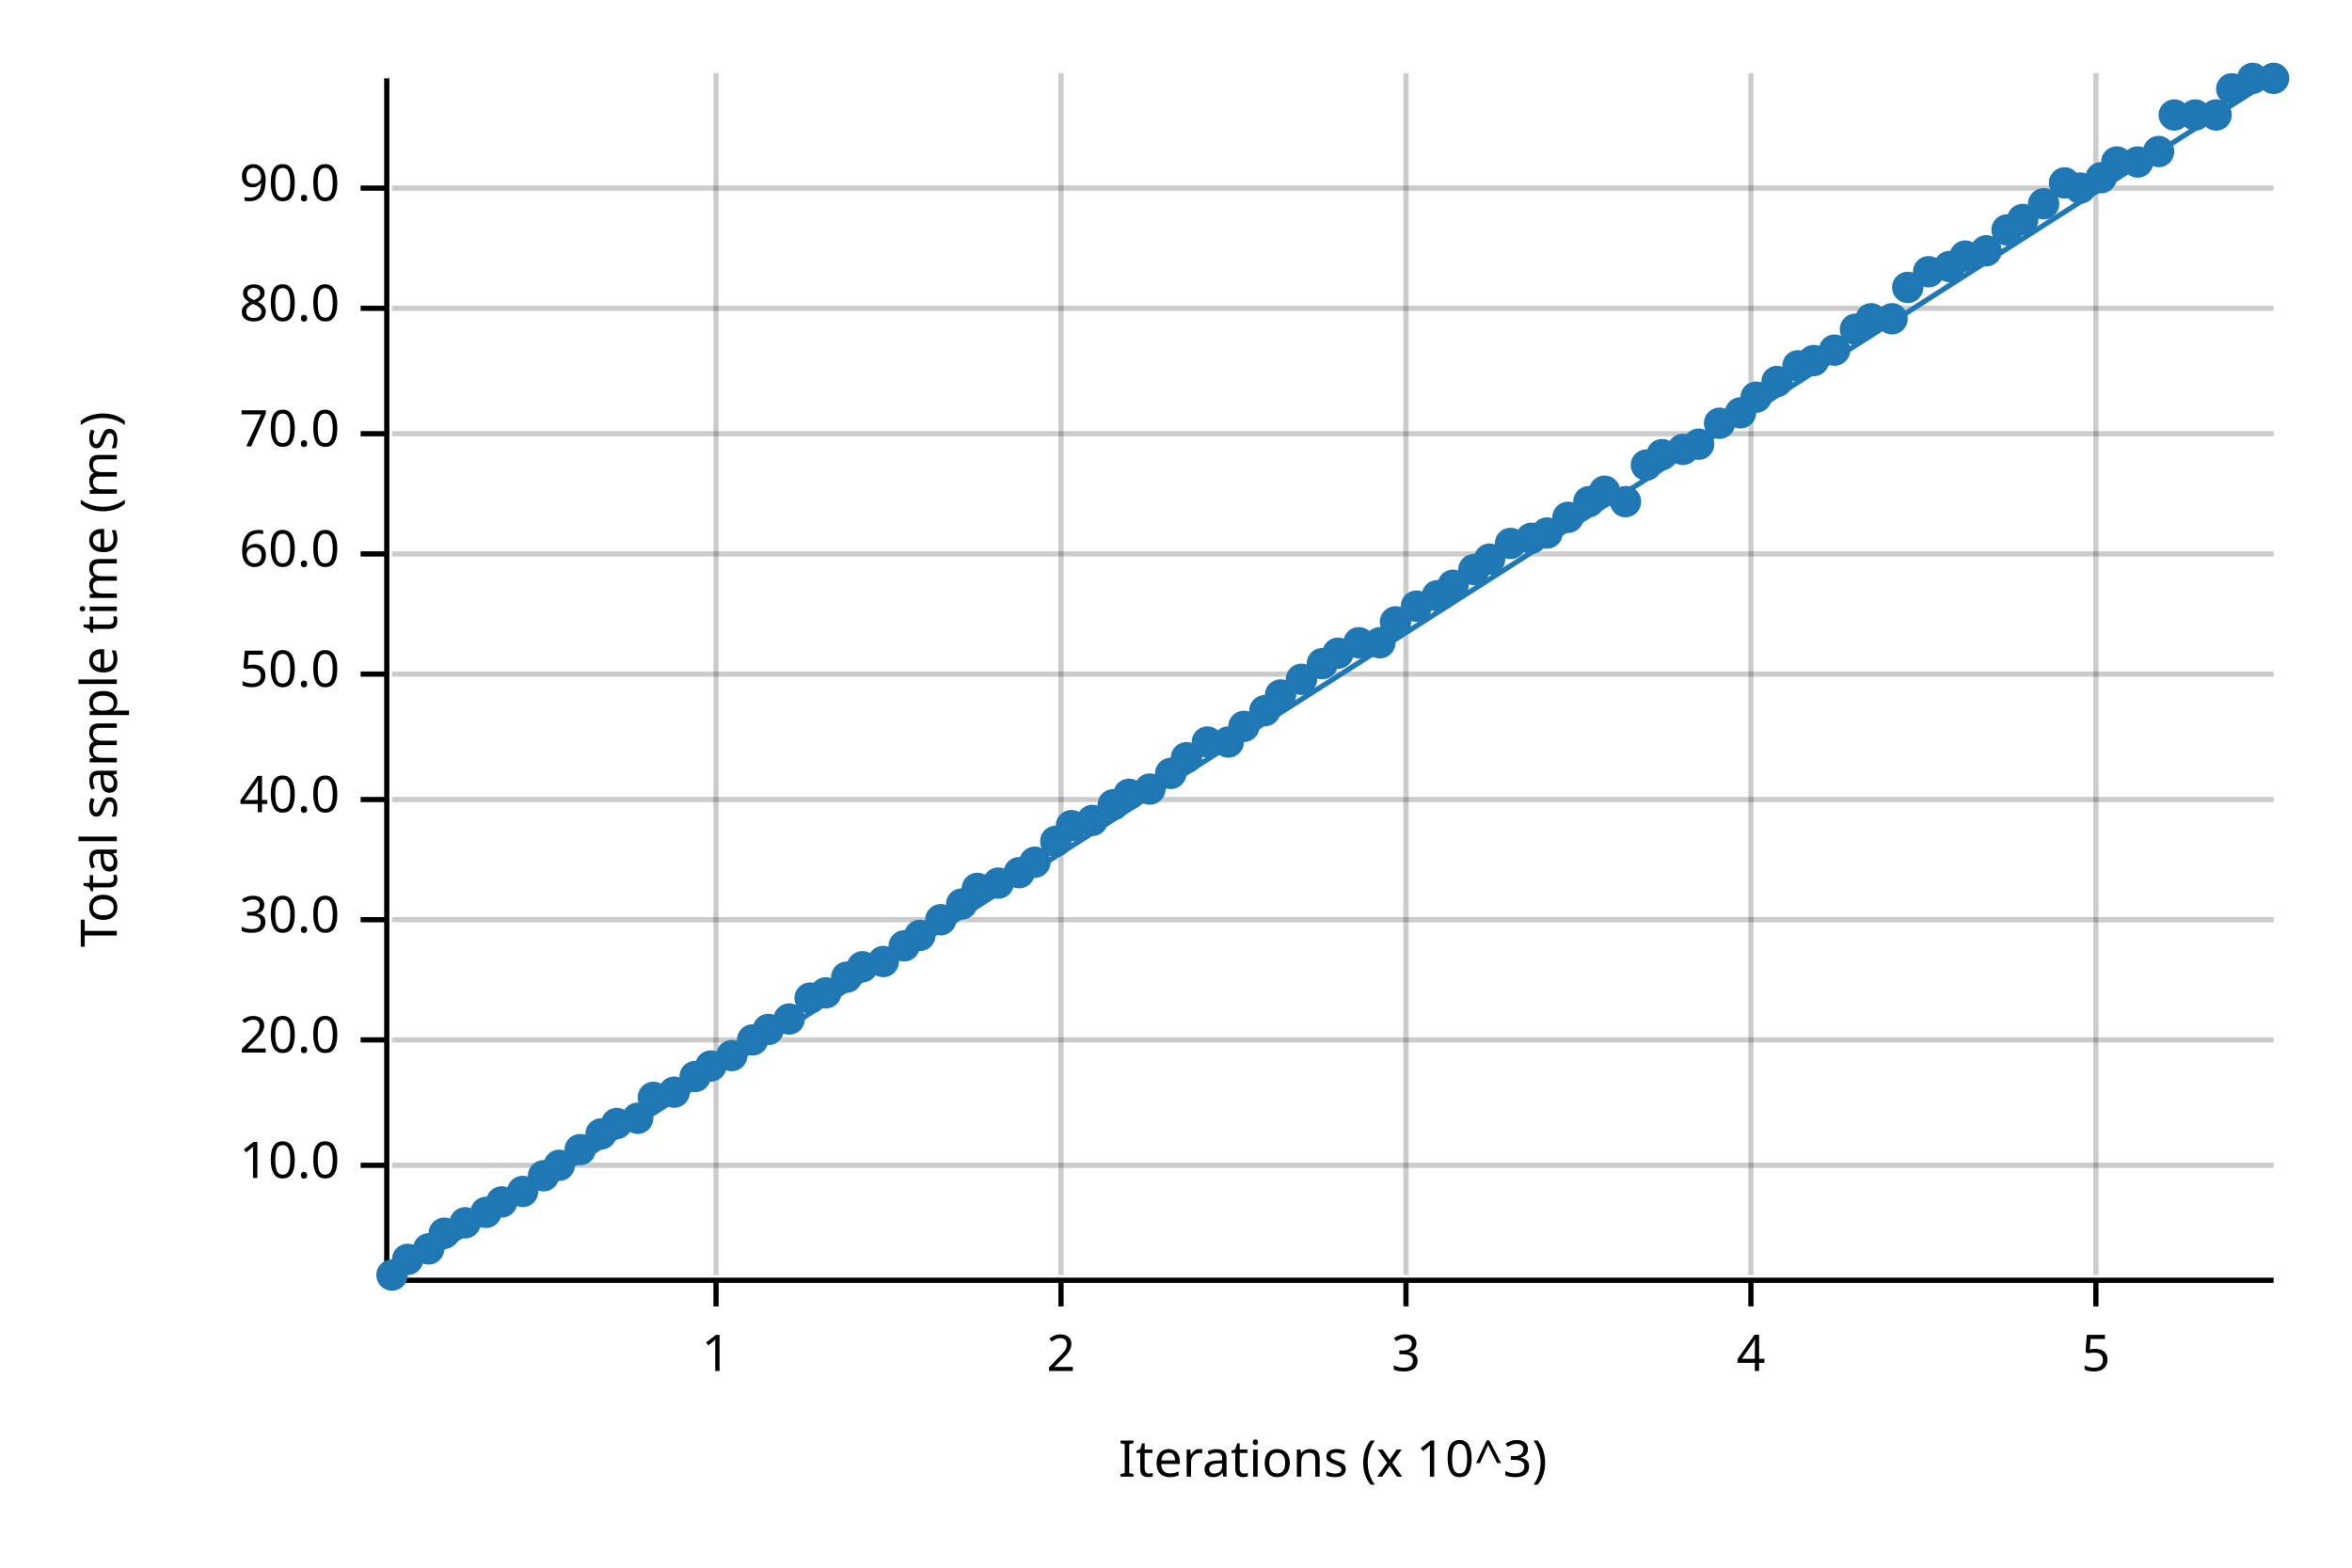
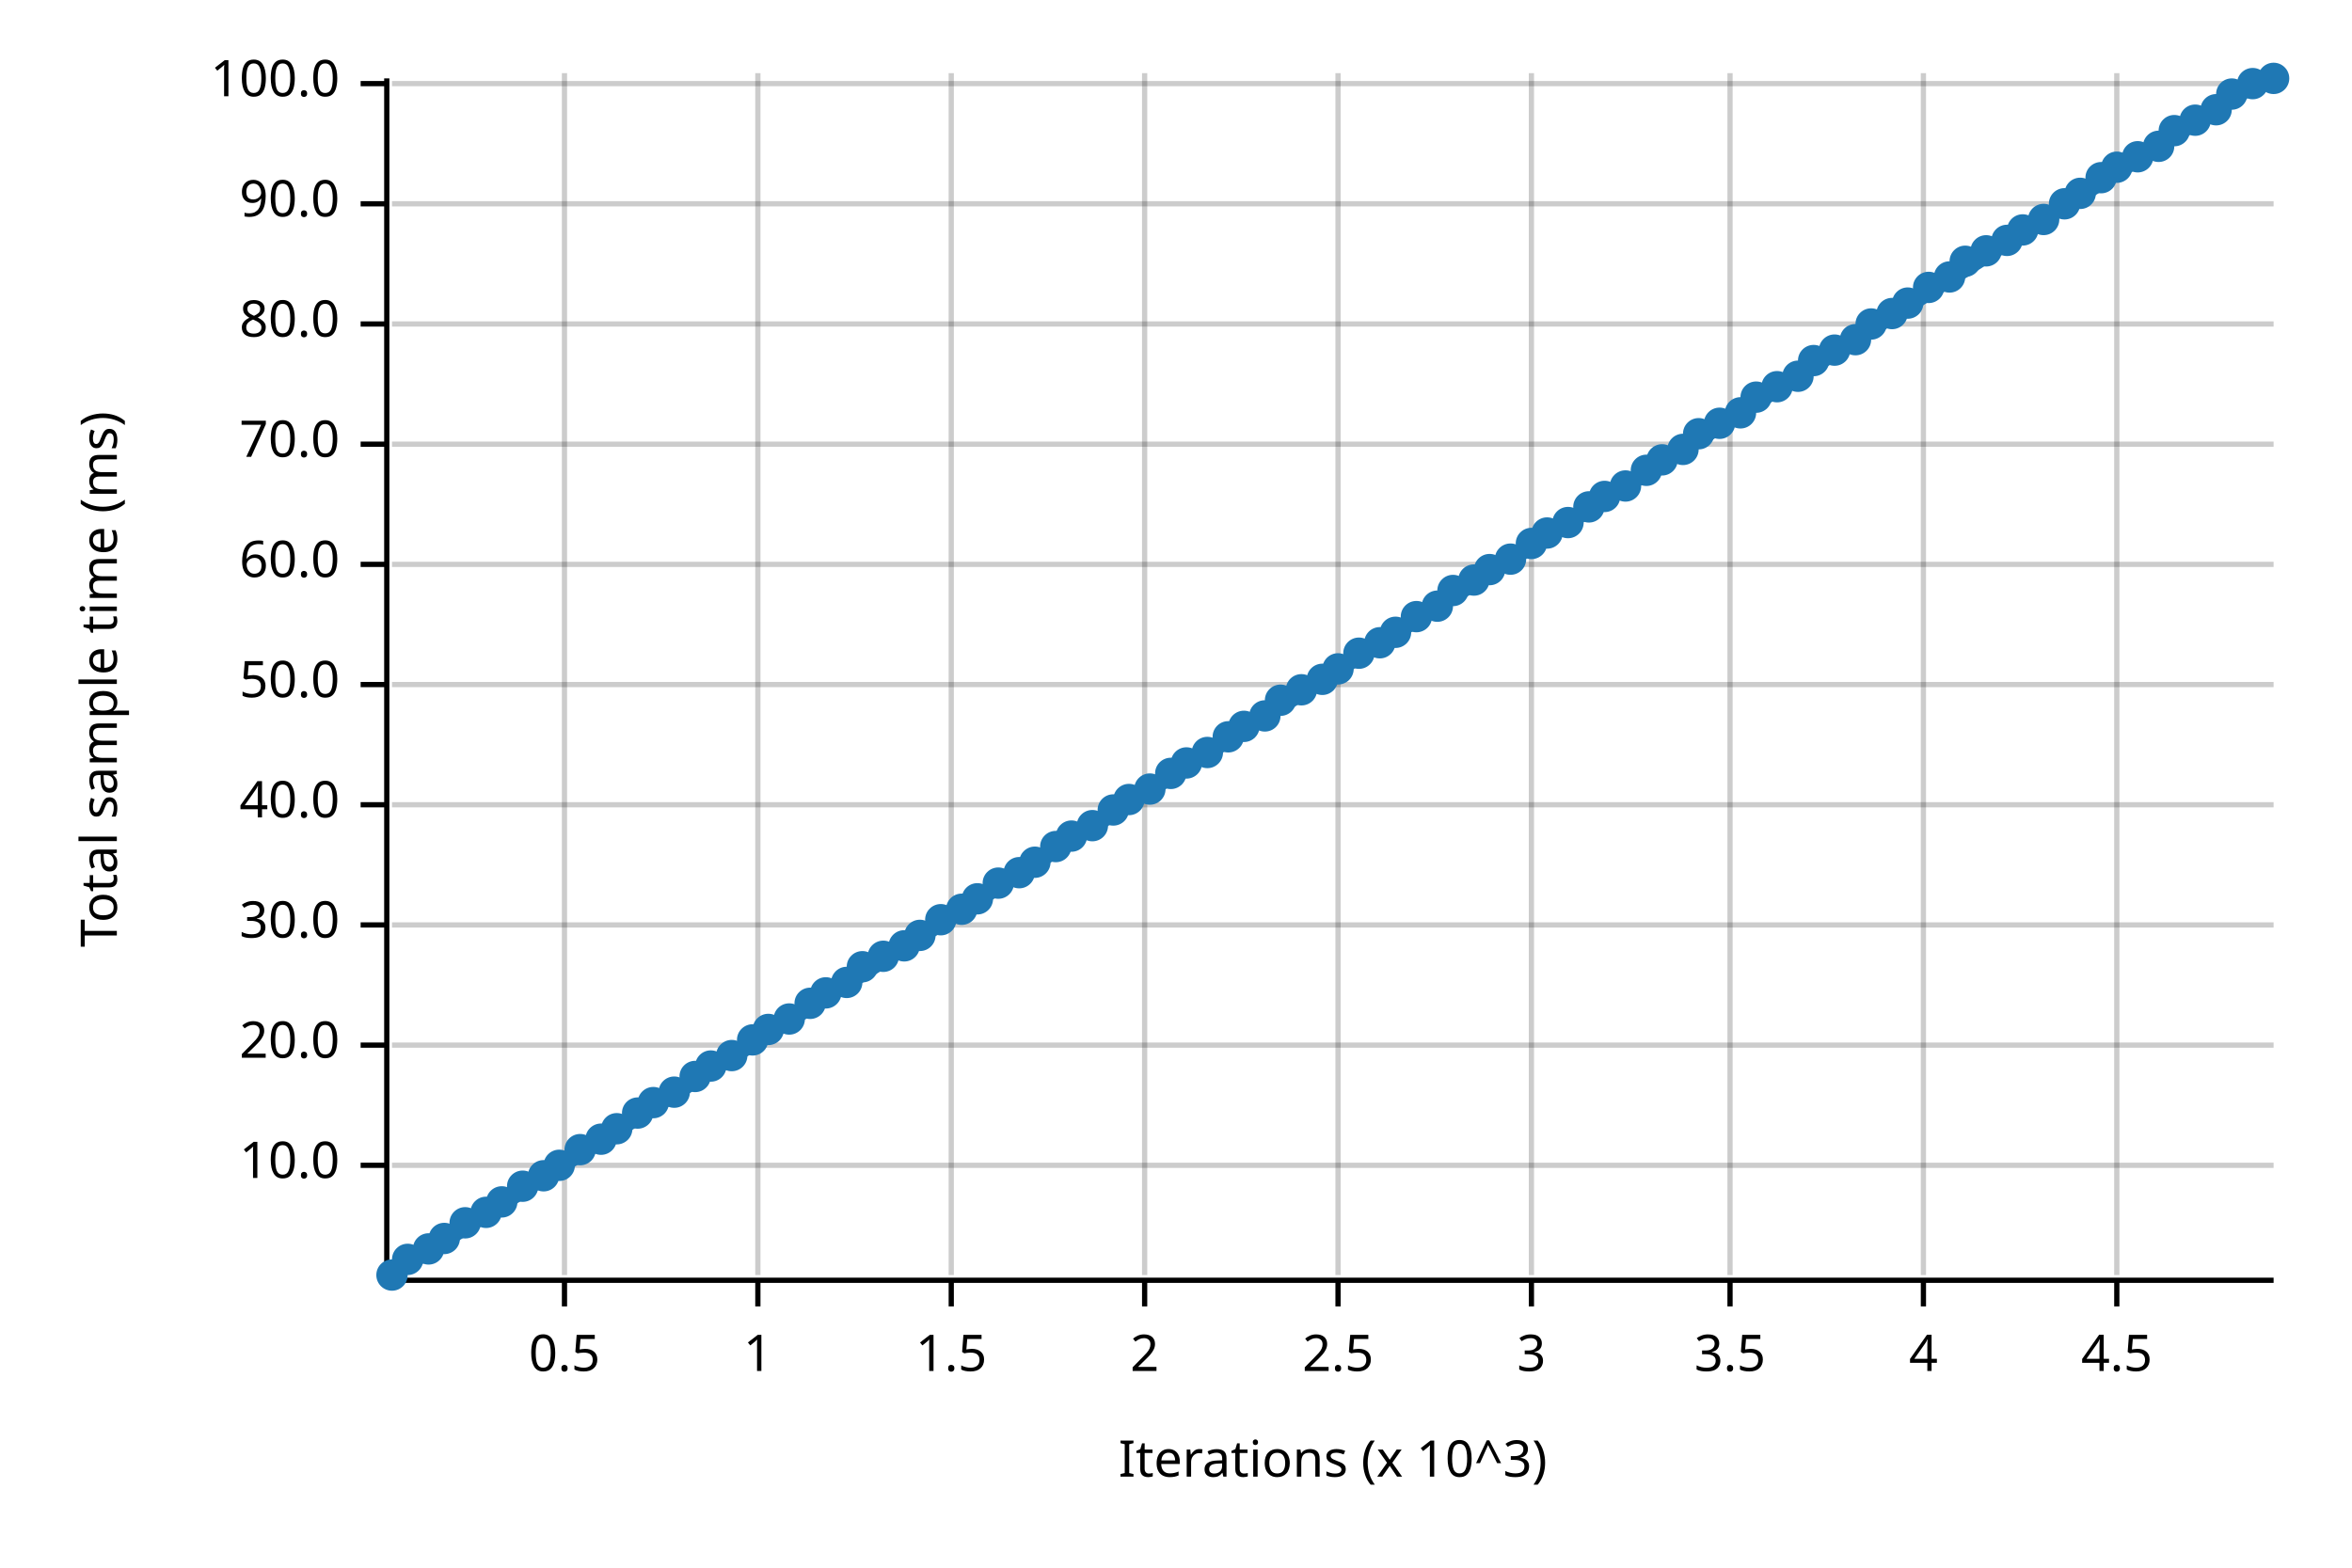
<svg xmlns="http://www.w3.org/2000/svg" width="450" height="300" viewBox="0 0 450 300">
  <text x="15" y="130" dy="0.76em" text-anchor="middle" font-family="sans-serif" font-size="9.677" opacity="1" fill="#000000" transform="rotate(270, 15, 130)">
Total sample time (ms)
</text>
  <text x="255" y="285" dy="-0.5ex" text-anchor="middle" font-family="sans-serif" font-size="9.677" opacity="1" fill="#000000">
Iterations (x 10^3)
</text>
-   <line opacity="0.2" stroke="#000000" stroke-width="1" x1="137" y1="244" x2="137" y2="14" />
-   <line opacity="0.2" stroke="#000000" stroke-width="1" x1="203" y1="244" x2="203" y2="14" />
-   <line opacity="0.2" stroke="#000000" stroke-width="1" x1="269" y1="244" x2="269" y2="14" />
-   <line opacity="0.2" stroke="#000000" stroke-width="1" x1="335" y1="244" x2="335" y2="14" />
-   <line opacity="0.2" stroke="#000000" stroke-width="1" x1="401" y1="244" x2="401" y2="14" />
+   <line opacity="0.2" stroke="#000000" stroke-width="1" x1="108" y1="244" x2="108" y2="14" />
+   <line opacity="0.2" stroke="#000000" stroke-width="1" x1="145" y1="244" x2="145" y2="14" />
+   <line opacity="0.2" stroke="#000000" stroke-width="1" x1="182" y1="244" x2="182" y2="14" />
+   <line opacity="0.2" stroke="#000000" stroke-width="1" x1="219" y1="244" x2="219" y2="14" />
+   <line opacity="0.2" stroke="#000000" stroke-width="1" x1="256" y1="244" x2="256" y2="14" />
+   <line opacity="0.2" stroke="#000000" stroke-width="1" x1="293" y1="244" x2="293" y2="14" />
+   <line opacity="0.2" stroke="#000000" stroke-width="1" x1="331" y1="244" x2="331" y2="14" />
+   <line opacity="0.2" stroke="#000000" stroke-width="1" x1="368" y1="244" x2="368" y2="14" />
+   <line opacity="0.2" stroke="#000000" stroke-width="1" x1="405" y1="244" x2="405" y2="14" />
  <line opacity="0.2" stroke="#000000" stroke-width="1" x1="75" y1="223" x2="435" y2="223" />
-   <line opacity="0.2" stroke="#000000" stroke-width="1" x1="75" y1="199" x2="435" y2="199" />
-   <line opacity="0.2" stroke="#000000" stroke-width="1" x1="75" y1="176" x2="435" y2="176" />
-   <line opacity="0.2" stroke="#000000" stroke-width="1" x1="75" y1="153" x2="435" y2="153" />
-   <line opacity="0.2" stroke="#000000" stroke-width="1" x1="75" y1="129" x2="435" y2="129" />
-   <line opacity="0.2" stroke="#000000" stroke-width="1" x1="75" y1="106" x2="435" y2="106" />
-   <line opacity="0.2" stroke="#000000" stroke-width="1" x1="75" y1="83" x2="435" y2="83" />
-   <line opacity="0.2" stroke="#000000" stroke-width="1" x1="75" y1="59" x2="435" y2="59" />
-   <line opacity="0.2" stroke="#000000" stroke-width="1" x1="75" y1="36" x2="435" y2="36" />
+   <line opacity="0.2" stroke="#000000" stroke-width="1" x1="75" y1="200" x2="435" y2="200" />
+   <line opacity="0.2" stroke="#000000" stroke-width="1" x1="75" y1="177" x2="435" y2="177" />
+   <line opacity="0.2" stroke="#000000" stroke-width="1" x1="75" y1="154" x2="435" y2="154" />
+   <line opacity="0.2" stroke="#000000" stroke-width="1" x1="75" y1="131" x2="435" y2="131" />
+   <line opacity="0.2" stroke="#000000" stroke-width="1" x1="75" y1="108" x2="435" y2="108" />
+   <line opacity="0.2" stroke="#000000" stroke-width="1" x1="75" y1="85" x2="435" y2="85" />
+   <line opacity="0.2" stroke="#000000" stroke-width="1" x1="75" y1="62" x2="435" y2="62" />
+   <line opacity="0.2" stroke="#000000" stroke-width="1" x1="75" y1="39" x2="435" y2="39" />
+   <line opacity="0.2" stroke="#000000" stroke-width="1" x1="75" y1="16" x2="435" y2="16" />
  <polyline fill="none" opacity="1" stroke="#000000" stroke-width="1" points="74,15 74,245 " />
  <text x="65" y="223" dy="0.5ex" text-anchor="end" font-family="sans-serif" font-size="9.677" opacity="1" fill="#000000">
10.0
</text>
  <polyline fill="none" opacity="1" stroke="#000000" stroke-width="1" points="69,223 74,223 " />
-   <text x="65" y="199" dy="0.5ex" text-anchor="end" font-family="sans-serif" font-size="9.677" opacity="1" fill="#000000">
+   <text x="65" y="200" dy="0.5ex" text-anchor="end" font-family="sans-serif" font-size="9.677" opacity="1" fill="#000000">
20.0
</text>
-   <polyline fill="none" opacity="1" stroke="#000000" stroke-width="1" points="69,199 74,199 " />
-   <text x="65" y="176" dy="0.5ex" text-anchor="end" font-family="sans-serif" font-size="9.677" opacity="1" fill="#000000">
+   <polyline fill="none" opacity="1" stroke="#000000" stroke-width="1" points="69,200 74,200 " />
+   <text x="65" y="177" dy="0.5ex" text-anchor="end" font-family="sans-serif" font-size="9.677" opacity="1" fill="#000000">
30.0
</text>
-   <polyline fill="none" opacity="1" stroke="#000000" stroke-width="1" points="69,176 74,176 " />
-   <text x="65" y="153" dy="0.5ex" text-anchor="end" font-family="sans-serif" font-size="9.677" opacity="1" fill="#000000">
+   <polyline fill="none" opacity="1" stroke="#000000" stroke-width="1" points="69,177 74,177 " />
+   <text x="65" y="154" dy="0.5ex" text-anchor="end" font-family="sans-serif" font-size="9.677" opacity="1" fill="#000000">
40.0
</text>
-   <polyline fill="none" opacity="1" stroke="#000000" stroke-width="1" points="69,153 74,153 " />
-   <text x="65" y="129" dy="0.5ex" text-anchor="end" font-family="sans-serif" font-size="9.677" opacity="1" fill="#000000">
+   <polyline fill="none" opacity="1" stroke="#000000" stroke-width="1" points="69,154 74,154 " />
+   <text x="65" y="131" dy="0.5ex" text-anchor="end" font-family="sans-serif" font-size="9.677" opacity="1" fill="#000000">
50.0
</text>
-   <polyline fill="none" opacity="1" stroke="#000000" stroke-width="1" points="69,129 74,129 " />
-   <text x="65" y="106" dy="0.5ex" text-anchor="end" font-family="sans-serif" font-size="9.677" opacity="1" fill="#000000">
+   <polyline fill="none" opacity="1" stroke="#000000" stroke-width="1" points="69,131 74,131 " />
+   <text x="65" y="108" dy="0.5ex" text-anchor="end" font-family="sans-serif" font-size="9.677" opacity="1" fill="#000000">
60.0
</text>
-   <polyline fill="none" opacity="1" stroke="#000000" stroke-width="1" points="69,106 74,106 " />
-   <text x="65" y="83" dy="0.5ex" text-anchor="end" font-family="sans-serif" font-size="9.677" opacity="1" fill="#000000">
+   <polyline fill="none" opacity="1" stroke="#000000" stroke-width="1" points="69,108 74,108 " />
+   <text x="65" y="85" dy="0.5ex" text-anchor="end" font-family="sans-serif" font-size="9.677" opacity="1" fill="#000000">
70.0
</text>
-   <polyline fill="none" opacity="1" stroke="#000000" stroke-width="1" points="69,83 74,83 " />
-   <text x="65" y="59" dy="0.5ex" text-anchor="end" font-family="sans-serif" font-size="9.677" opacity="1" fill="#000000">
+   <polyline fill="none" opacity="1" stroke="#000000" stroke-width="1" points="69,85 74,85 " />
+   <text x="65" y="62" dy="0.5ex" text-anchor="end" font-family="sans-serif" font-size="9.677" opacity="1" fill="#000000">
80.0
</text>
-   <polyline fill="none" opacity="1" stroke="#000000" stroke-width="1" points="69,59 74,59 " />
-   <text x="65" y="36" dy="0.5ex" text-anchor="end" font-family="sans-serif" font-size="9.677" opacity="1" fill="#000000">
+   <polyline fill="none" opacity="1" stroke="#000000" stroke-width="1" points="69,62 74,62 " />
+   <text x="65" y="39" dy="0.5ex" text-anchor="end" font-family="sans-serif" font-size="9.677" opacity="1" fill="#000000">
90.0
</text>
-   <polyline fill="none" opacity="1" stroke="#000000" stroke-width="1" points="69,36 74,36 " />
+   <polyline fill="none" opacity="1" stroke="#000000" stroke-width="1" points="69,39 74,39 " />
+   <text x="65" y="16" dy="0.5ex" text-anchor="end" font-family="sans-serif" font-size="9.677" opacity="1" fill="#000000">
+ 100.0
+ </text>
+   <polyline fill="none" opacity="1" stroke="#000000" stroke-width="1" points="69,16 74,16 " />
  <polyline fill="none" opacity="1" stroke="#000000" stroke-width="1" points="75,245 435,245 " />
-   <text x="137" y="255" dy="0.76em" text-anchor="middle" font-family="sans-serif" font-size="9.677" opacity="1" fill="#000000">
+   <text x="108" y="255" dy="0.76em" text-anchor="middle" font-family="sans-serif" font-size="9.677" opacity="1" fill="#000000">
+ 0.5
+ </text>
+   <polyline fill="none" opacity="1" stroke="#000000" stroke-width="1" points="108,245 108,250 " />
+   <text x="145" y="255" dy="0.76em" text-anchor="middle" font-family="sans-serif" font-size="9.677" opacity="1" fill="#000000">
1
</text>
-   <polyline fill="none" opacity="1" stroke="#000000" stroke-width="1" points="137,245 137,250 " />
-   <text x="203" y="255" dy="0.76em" text-anchor="middle" font-family="sans-serif" font-size="9.677" opacity="1" fill="#000000">
+   <polyline fill="none" opacity="1" stroke="#000000" stroke-width="1" points="145,245 145,250 " />
+   <text x="182" y="255" dy="0.76em" text-anchor="middle" font-family="sans-serif" font-size="9.677" opacity="1" fill="#000000">
+ 1.5
+ </text>
+   <polyline fill="none" opacity="1" stroke="#000000" stroke-width="1" points="182,245 182,250 " />
+   <text x="219" y="255" dy="0.76em" text-anchor="middle" font-family="sans-serif" font-size="9.677" opacity="1" fill="#000000">
2
</text>
-   <polyline fill="none" opacity="1" stroke="#000000" stroke-width="1" points="203,245 203,250 " />
-   <text x="269" y="255" dy="0.76em" text-anchor="middle" font-family="sans-serif" font-size="9.677" opacity="1" fill="#000000">
+   <polyline fill="none" opacity="1" stroke="#000000" stroke-width="1" points="219,245 219,250 " />
+   <text x="256" y="255" dy="0.76em" text-anchor="middle" font-family="sans-serif" font-size="9.677" opacity="1" fill="#000000">
+ 2.5
+ </text>
+   <polyline fill="none" opacity="1" stroke="#000000" stroke-width="1" points="256,245 256,250 " />
+   <text x="293" y="255" dy="0.76em" text-anchor="middle" font-family="sans-serif" font-size="9.677" opacity="1" fill="#000000">
3
</text>
-   <polyline fill="none" opacity="1" stroke="#000000" stroke-width="1" points="269,245 269,250 " />
-   <text x="335" y="255" dy="0.76em" text-anchor="middle" font-family="sans-serif" font-size="9.677" opacity="1" fill="#000000">
+   <polyline fill="none" opacity="1" stroke="#000000" stroke-width="1" points="293,245 293,250 " />
+   <text x="331" y="255" dy="0.76em" text-anchor="middle" font-family="sans-serif" font-size="9.677" opacity="1" fill="#000000">
+ 3.5
+ </text>
+   <polyline fill="none" opacity="1" stroke="#000000" stroke-width="1" points="331,245 331,250 " />
+   <text x="368" y="255" dy="0.76em" text-anchor="middle" font-family="sans-serif" font-size="9.677" opacity="1" fill="#000000">
4
</text>
-   <polyline fill="none" opacity="1" stroke="#000000" stroke-width="1" points="335,245 335,250 " />
-   <text x="401" y="255" dy="0.76em" text-anchor="middle" font-family="sans-serif" font-size="9.677" opacity="1" fill="#000000">
- 5
- </text>
-   <polyline fill="none" opacity="1" stroke="#000000" stroke-width="1" points="401,245 401,250 " />
+   <polyline fill="none" opacity="1" stroke="#000000" stroke-width="1" points="368,245 368,250 " />
+   <text x="405" y="255" dy="0.76em" text-anchor="middle" font-family="sans-serif" font-size="9.677" opacity="1" fill="#000000">
+ 4.5
+ </text>
+   <polyline fill="none" opacity="1" stroke="#000000" stroke-width="1" points="405,245 405,250 " />
  <circle cx="75" cy="244" r="3" opacity="1" fill="#1F78B4" stroke="none" stroke-width="1" />
  <circle cx="78" cy="241" r="3" opacity="1" fill="#1F78B4" stroke="none" stroke-width="1" />
  <circle cx="82" cy="239" r="3" opacity="1" fill="#1F78B4" stroke="none" stroke-width="1" />
-   <circle cx="85" cy="236" r="3" opacity="1" fill="#1F78B4" stroke="none" stroke-width="1" />
+   <circle cx="85" cy="237" r="3" opacity="1" fill="#1F78B4" stroke="none" stroke-width="1" />
  <circle cx="89" cy="234" r="3" opacity="1" fill="#1F78B4" stroke="none" stroke-width="1" />
  <circle cx="93" cy="232" r="3" opacity="1" fill="#1F78B4" stroke="none" stroke-width="1" />
  <circle cx="96" cy="230" r="3" opacity="1" fill="#1F78B4" stroke="none" stroke-width="1" />
-   <circle cx="100" cy="228" r="3" opacity="1" fill="#1F78B4" stroke="none" stroke-width="1" />
+   <circle cx="100" cy="227" r="3" opacity="1" fill="#1F78B4" stroke="none" stroke-width="1" />
  <circle cx="104" cy="225" r="3" opacity="1" fill="#1F78B4" stroke="none" stroke-width="1" />
  <circle cx="107" cy="223" r="3" opacity="1" fill="#1F78B4" stroke="none" stroke-width="1" />
  <circle cx="111" cy="220" r="3" opacity="1" fill="#1F78B4" stroke="none" stroke-width="1" />
-   <circle cx="115" cy="217" r="3" opacity="1" fill="#1F78B4" stroke="none" stroke-width="1" />
-   <circle cx="118" cy="215" r="3" opacity="1" fill="#1F78B4" stroke="none" stroke-width="1" />
-   <circle cx="122" cy="214" r="3" opacity="1" fill="#1F78B4" stroke="none" stroke-width="1" />
-   <circle cx="125" cy="210" r="3" opacity="1" fill="#1F78B4" stroke="none" stroke-width="1" />
+   <circle cx="115" cy="218" r="3" opacity="1" fill="#1F78B4" stroke="none" stroke-width="1" />
+   <circle cx="118" cy="216" r="3" opacity="1" fill="#1F78B4" stroke="none" stroke-width="1" />
+   <circle cx="122" cy="213" r="3" opacity="1" fill="#1F78B4" stroke="none" stroke-width="1" />
+   <circle cx="125" cy="211" r="3" opacity="1" fill="#1F78B4" stroke="none" stroke-width="1" />
  <circle cx="129" cy="209" r="3" opacity="1" fill="#1F78B4" stroke="none" stroke-width="1" />
  <circle cx="133" cy="206" r="3" opacity="1" fill="#1F78B4" stroke="none" stroke-width="1" />
  <circle cx="136" cy="204" r="3" opacity="1" fill="#1F78B4" stroke="none" stroke-width="1" />
  <circle cx="140" cy="202" r="3" opacity="1" fill="#1F78B4" stroke="none" stroke-width="1" />
  <circle cx="144" cy="199" r="3" opacity="1" fill="#1F78B4" stroke="none" stroke-width="1" />
  <circle cx="147" cy="197" r="3" opacity="1" fill="#1F78B4" stroke="none" stroke-width="1" />
  <circle cx="151" cy="195" r="3" opacity="1" fill="#1F78B4" stroke="none" stroke-width="1" />
-   <circle cx="155" cy="191" r="3" opacity="1" fill="#1F78B4" stroke="none" stroke-width="1" />
+   <circle cx="155" cy="192" r="3" opacity="1" fill="#1F78B4" stroke="none" stroke-width="1" />
  <circle cx="158" cy="190" r="3" opacity="1" fill="#1F78B4" stroke="none" stroke-width="1" />
-   <circle cx="162" cy="187" r="3" opacity="1" fill="#1F78B4" stroke="none" stroke-width="1" />
+   <circle cx="162" cy="188" r="3" opacity="1" fill="#1F78B4" stroke="none" stroke-width="1" />
  <circle cx="165" cy="185" r="3" opacity="1" fill="#1F78B4" stroke="none" stroke-width="1" />
-   <circle cx="169" cy="184" r="3" opacity="1" fill="#1F78B4" stroke="none" stroke-width="1" />
+   <circle cx="169" cy="183" r="3" opacity="1" fill="#1F78B4" stroke="none" stroke-width="1" />
  <circle cx="173" cy="181" r="3" opacity="1" fill="#1F78B4" stroke="none" stroke-width="1" />
  <circle cx="176" cy="179" r="3" opacity="1" fill="#1F78B4" stroke="none" stroke-width="1" />
  <circle cx="180" cy="176" r="3" opacity="1" fill="#1F78B4" stroke="none" stroke-width="1" />
-   <circle cx="184" cy="173" r="3" opacity="1" fill="#1F78B4" stroke="none" stroke-width="1" />
-   <circle cx="187" cy="170" r="3" opacity="1" fill="#1F78B4" stroke="none" stroke-width="1" />
+   <circle cx="184" cy="174" r="3" opacity="1" fill="#1F78B4" stroke="none" stroke-width="1" />
+   <circle cx="187" cy="172" r="3" opacity="1" fill="#1F78B4" stroke="none" stroke-width="1" />
  <circle cx="191" cy="169" r="3" opacity="1" fill="#1F78B4" stroke="none" stroke-width="1" />
  <circle cx="195" cy="167" r="3" opacity="1" fill="#1F78B4" stroke="none" stroke-width="1" />
  <circle cx="198" cy="165" r="3" opacity="1" fill="#1F78B4" stroke="none" stroke-width="1" />
-   <circle cx="202" cy="161" r="3" opacity="1" fill="#1F78B4" stroke="none" stroke-width="1" />
-   <circle cx="205" cy="158" r="3" opacity="1" fill="#1F78B4" stroke="none" stroke-width="1" />
-   <circle cx="209" cy="157" r="3" opacity="1" fill="#1F78B4" stroke="none" stroke-width="1" />
-   <circle cx="213" cy="154" r="3" opacity="1" fill="#1F78B4" stroke="none" stroke-width="1" />
-   <circle cx="216" cy="152" r="3" opacity="1" fill="#1F78B4" stroke="none" stroke-width="1" />
+   <circle cx="202" cy="162" r="3" opacity="1" fill="#1F78B4" stroke="none" stroke-width="1" />
+   <circle cx="205" cy="160" r="3" opacity="1" fill="#1F78B4" stroke="none" stroke-width="1" />
+   <circle cx="209" cy="158" r="3" opacity="1" fill="#1F78B4" stroke="none" stroke-width="1" />
+   <circle cx="213" cy="155" r="3" opacity="1" fill="#1F78B4" stroke="none" stroke-width="1" />
+   <circle cx="216" cy="153" r="3" opacity="1" fill="#1F78B4" stroke="none" stroke-width="1" />
  <circle cx="220" cy="151" r="3" opacity="1" fill="#1F78B4" stroke="none" stroke-width="1" />
  <circle cx="224" cy="148" r="3" opacity="1" fill="#1F78B4" stroke="none" stroke-width="1" />
-   <circle cx="227" cy="145" r="3" opacity="1" fill="#1F78B4" stroke="none" stroke-width="1" />
-   <circle cx="231" cy="142" r="3" opacity="1" fill="#1F78B4" stroke="none" stroke-width="1" />
-   <circle cx="235" cy="142" r="3" opacity="1" fill="#1F78B4" stroke="none" stroke-width="1" />
+   <circle cx="227" cy="146" r="3" opacity="1" fill="#1F78B4" stroke="none" stroke-width="1" />
+   <circle cx="231" cy="144" r="3" opacity="1" fill="#1F78B4" stroke="none" stroke-width="1" />
+   <circle cx="235" cy="141" r="3" opacity="1" fill="#1F78B4" stroke="none" stroke-width="1" />
  <circle cx="238" cy="139" r="3" opacity="1" fill="#1F78B4" stroke="none" stroke-width="1" />
-   <circle cx="242" cy="136" r="3" opacity="1" fill="#1F78B4" stroke="none" stroke-width="1" />
-   <circle cx="245" cy="133" r="3" opacity="1" fill="#1F78B4" stroke="none" stroke-width="1" />
-   <circle cx="249" cy="130" r="3" opacity="1" fill="#1F78B4" stroke="none" stroke-width="1" />
-   <circle cx="253" cy="127" r="3" opacity="1" fill="#1F78B4" stroke="none" stroke-width="1" />
-   <circle cx="256" cy="125" r="3" opacity="1" fill="#1F78B4" stroke="none" stroke-width="1" />
-   <circle cx="260" cy="123" r="3" opacity="1" fill="#1F78B4" stroke="none" stroke-width="1" />
+   <circle cx="242" cy="137" r="3" opacity="1" fill="#1F78B4" stroke="none" stroke-width="1" />
+   <circle cx="245" cy="134" r="3" opacity="1" fill="#1F78B4" stroke="none" stroke-width="1" />
+   <circle cx="249" cy="132" r="3" opacity="1" fill="#1F78B4" stroke="none" stroke-width="1" />
+   <circle cx="253" cy="130" r="3" opacity="1" fill="#1F78B4" stroke="none" stroke-width="1" />
+   <circle cx="256" cy="128" r="3" opacity="1" fill="#1F78B4" stroke="none" stroke-width="1" />
+   <circle cx="260" cy="125" r="3" opacity="1" fill="#1F78B4" stroke="none" stroke-width="1" />
  <circle cx="264" cy="123" r="3" opacity="1" fill="#1F78B4" stroke="none" stroke-width="1" />
-   <circle cx="267" cy="119" r="3" opacity="1" fill="#1F78B4" stroke="none" stroke-width="1" />
-   <circle cx="271" cy="116" r="3" opacity="1" fill="#1F78B4" stroke="none" stroke-width="1" />
-   <circle cx="275" cy="114" r="3" opacity="1" fill="#1F78B4" stroke="none" stroke-width="1" />
-   <circle cx="278" cy="112" r="3" opacity="1" fill="#1F78B4" stroke="none" stroke-width="1" />
-   <circle cx="282" cy="109" r="3" opacity="1" fill="#1F78B4" stroke="none" stroke-width="1" />
-   <circle cx="285" cy="107" r="3" opacity="1" fill="#1F78B4" stroke="none" stroke-width="1" />
-   <circle cx="289" cy="104" r="3" opacity="1" fill="#1F78B4" stroke="none" stroke-width="1" />
-   <circle cx="293" cy="103" r="3" opacity="1" fill="#1F78B4" stroke="none" stroke-width="1" />
+   <circle cx="267" cy="121" r="3" opacity="1" fill="#1F78B4" stroke="none" stroke-width="1" />
+   <circle cx="271" cy="118" r="3" opacity="1" fill="#1F78B4" stroke="none" stroke-width="1" />
+   <circle cx="275" cy="116" r="3" opacity="1" fill="#1F78B4" stroke="none" stroke-width="1" />
+   <circle cx="278" cy="113" r="3" opacity="1" fill="#1F78B4" stroke="none" stroke-width="1" />
+   <circle cx="282" cy="111" r="3" opacity="1" fill="#1F78B4" stroke="none" stroke-width="1" />
+   <circle cx="285" cy="109" r="3" opacity="1" fill="#1F78B4" stroke="none" stroke-width="1" />
+   <circle cx="289" cy="107" r="3" opacity="1" fill="#1F78B4" stroke="none" stroke-width="1" />
+   <circle cx="293" cy="104" r="3" opacity="1" fill="#1F78B4" stroke="none" stroke-width="1" />
  <circle cx="296" cy="102" r="3" opacity="1" fill="#1F78B4" stroke="none" stroke-width="1" />
-   <circle cx="300" cy="99" r="3" opacity="1" fill="#1F78B4" stroke="none" stroke-width="1" />
-   <circle cx="304" cy="96" r="3" opacity="1" fill="#1F78B4" stroke="none" stroke-width="1" />
-   <circle cx="307" cy="94" r="3" opacity="1" fill="#1F78B4" stroke="none" stroke-width="1" />
-   <circle cx="311" cy="96" r="3" opacity="1" fill="#1F78B4" stroke="none" stroke-width="1" />
-   <circle cx="315" cy="89" r="3" opacity="1" fill="#1F78B4" stroke="none" stroke-width="1" />
-   <circle cx="318" cy="87" r="3" opacity="1" fill="#1F78B4" stroke="none" stroke-width="1" />
+   <circle cx="300" cy="100" r="3" opacity="1" fill="#1F78B4" stroke="none" stroke-width="1" />
+   <circle cx="304" cy="97" r="3" opacity="1" fill="#1F78B4" stroke="none" stroke-width="1" />
+   <circle cx="307" cy="95" r="3" opacity="1" fill="#1F78B4" stroke="none" stroke-width="1" />
+   <circle cx="311" cy="93" r="3" opacity="1" fill="#1F78B4" stroke="none" stroke-width="1" />
+   <circle cx="315" cy="90" r="3" opacity="1" fill="#1F78B4" stroke="none" stroke-width="1" />
+   <circle cx="318" cy="88" r="3" opacity="1" fill="#1F78B4" stroke="none" stroke-width="1" />
  <circle cx="322" cy="86" r="3" opacity="1" fill="#1F78B4" stroke="none" stroke-width="1" />
-   <circle cx="325" cy="85" r="3" opacity="1" fill="#1F78B4" stroke="none" stroke-width="1" />
+   <circle cx="325" cy="83" r="3" opacity="1" fill="#1F78B4" stroke="none" stroke-width="1" />
  <circle cx="329" cy="81" r="3" opacity="1" fill="#1F78B4" stroke="none" stroke-width="1" />
  <circle cx="333" cy="79" r="3" opacity="1" fill="#1F78B4" stroke="none" stroke-width="1" />
  <circle cx="336" cy="76" r="3" opacity="1" fill="#1F78B4" stroke="none" stroke-width="1" />
-   <circle cx="340" cy="73" r="3" opacity="1" fill="#1F78B4" stroke="none" stroke-width="1" />
-   <circle cx="344" cy="70" r="3" opacity="1" fill="#1F78B4" stroke="none" stroke-width="1" />
+   <circle cx="340" cy="74" r="3" opacity="1" fill="#1F78B4" stroke="none" stroke-width="1" />
+   <circle cx="344" cy="72" r="3" opacity="1" fill="#1F78B4" stroke="none" stroke-width="1" />
  <circle cx="347" cy="69" r="3" opacity="1" fill="#1F78B4" stroke="none" stroke-width="1" />
  <circle cx="351" cy="67" r="3" opacity="1" fill="#1F78B4" stroke="none" stroke-width="1" />
-   <circle cx="355" cy="63" r="3" opacity="1" fill="#1F78B4" stroke="none" stroke-width="1" />
-   <circle cx="358" cy="61" r="3" opacity="1" fill="#1F78B4" stroke="none" stroke-width="1" />
-   <circle cx="362" cy="61" r="3" opacity="1" fill="#1F78B4" stroke="none" stroke-width="1" />
-   <circle cx="365" cy="55" r="3" opacity="1" fill="#1F78B4" stroke="none" stroke-width="1" />
-   <circle cx="369" cy="52" r="3" opacity="1" fill="#1F78B4" stroke="none" stroke-width="1" />
-   <circle cx="373" cy="51" r="3" opacity="1" fill="#1F78B4" stroke="none" stroke-width="1" />
-   <circle cx="376" cy="49" r="3" opacity="1" fill="#1F78B4" stroke="none" stroke-width="1" />
+   <circle cx="355" cy="65" r="3" opacity="1" fill="#1F78B4" stroke="none" stroke-width="1" />
+   <circle cx="358" cy="62" r="3" opacity="1" fill="#1F78B4" stroke="none" stroke-width="1" />
+   <circle cx="362" cy="60" r="3" opacity="1" fill="#1F78B4" stroke="none" stroke-width="1" />
+   <circle cx="365" cy="58" r="3" opacity="1" fill="#1F78B4" stroke="none" stroke-width="1" />
+   <circle cx="369" cy="55" r="3" opacity="1" fill="#1F78B4" stroke="none" stroke-width="1" />
+   <circle cx="373" cy="53" r="3" opacity="1" fill="#1F78B4" stroke="none" stroke-width="1" />
+   <circle cx="376" cy="50" r="3" opacity="1" fill="#1F78B4" stroke="none" stroke-width="1" />
  <circle cx="380" cy="48" r="3" opacity="1" fill="#1F78B4" stroke="none" stroke-width="1" />
-   <circle cx="384" cy="44" r="3" opacity="1" fill="#1F78B4" stroke="none" stroke-width="1" />
-   <circle cx="387" cy="42" r="3" opacity="1" fill="#1F78B4" stroke="none" stroke-width="1" />
-   <circle cx="391" cy="39" r="3" opacity="1" fill="#1F78B4" stroke="none" stroke-width="1" />
-   <circle cx="395" cy="35" r="3" opacity="1" fill="#1F78B4" stroke="none" stroke-width="1" />
-   <circle cx="398" cy="36" r="3" opacity="1" fill="#1F78B4" stroke="none" stroke-width="1" />
+   <circle cx="384" cy="46" r="3" opacity="1" fill="#1F78B4" stroke="none" stroke-width="1" />
+   <circle cx="387" cy="44" r="3" opacity="1" fill="#1F78B4" stroke="none" stroke-width="1" />
+   <circle cx="391" cy="42" r="3" opacity="1" fill="#1F78B4" stroke="none" stroke-width="1" />
+   <circle cx="395" cy="39" r="3" opacity="1" fill="#1F78B4" stroke="none" stroke-width="1" />
+   <circle cx="398" cy="37" r="3" opacity="1" fill="#1F78B4" stroke="none" stroke-width="1" />
  <circle cx="402" cy="34" r="3" opacity="1" fill="#1F78B4" stroke="none" stroke-width="1" />
-   <circle cx="405" cy="31" r="3" opacity="1" fill="#1F78B4" stroke="none" stroke-width="1" />
-   <circle cx="409" cy="31" r="3" opacity="1" fill="#1F78B4" stroke="none" stroke-width="1" />
-   <circle cx="413" cy="29" r="3" opacity="1" fill="#1F78B4" stroke="none" stroke-width="1" />
-   <circle cx="416" cy="22" r="3" opacity="1" fill="#1F78B4" stroke="none" stroke-width="1" />
-   <circle cx="420" cy="22" r="3" opacity="1" fill="#1F78B4" stroke="none" stroke-width="1" />
-   <circle cx="424" cy="22" r="3" opacity="1" fill="#1F78B4" stroke="none" stroke-width="1" />
-   <circle cx="427" cy="17" r="3" opacity="1" fill="#1F78B4" stroke="none" stroke-width="1" />
-   <circle cx="431" cy="15" r="3" opacity="1" fill="#1F78B4" stroke="none" stroke-width="1" />
+   <circle cx="405" cy="32" r="3" opacity="1" fill="#1F78B4" stroke="none" stroke-width="1" />
+   <circle cx="409" cy="30" r="3" opacity="1" fill="#1F78B4" stroke="none" stroke-width="1" />
+   <circle cx="413" cy="28" r="3" opacity="1" fill="#1F78B4" stroke="none" stroke-width="1" />
+   <circle cx="416" cy="25" r="3" opacity="1" fill="#1F78B4" stroke="none" stroke-width="1" />
+   <circle cx="420" cy="23" r="3" opacity="1" fill="#1F78B4" stroke="none" stroke-width="1" />
+   <circle cx="424" cy="21" r="3" opacity="1" fill="#1F78B4" stroke="none" stroke-width="1" />
+   <circle cx="427" cy="18" r="3" opacity="1" fill="#1F78B4" stroke="none" stroke-width="1" />
+   <circle cx="431" cy="16" r="3" opacity="1" fill="#1F78B4" stroke="none" stroke-width="1" />
  <circle cx="435" cy="15" r="3" opacity="1" fill="#1F78B4" stroke="none" stroke-width="1" />
  <polyline fill="none" opacity="1" stroke="#1F78B4" stroke-width="1" points="75,245 435,15 " />
  <polygon opacity="0.25" fill="#1F78B4" points="75,245 435,15 435,15 " />
</svg>
